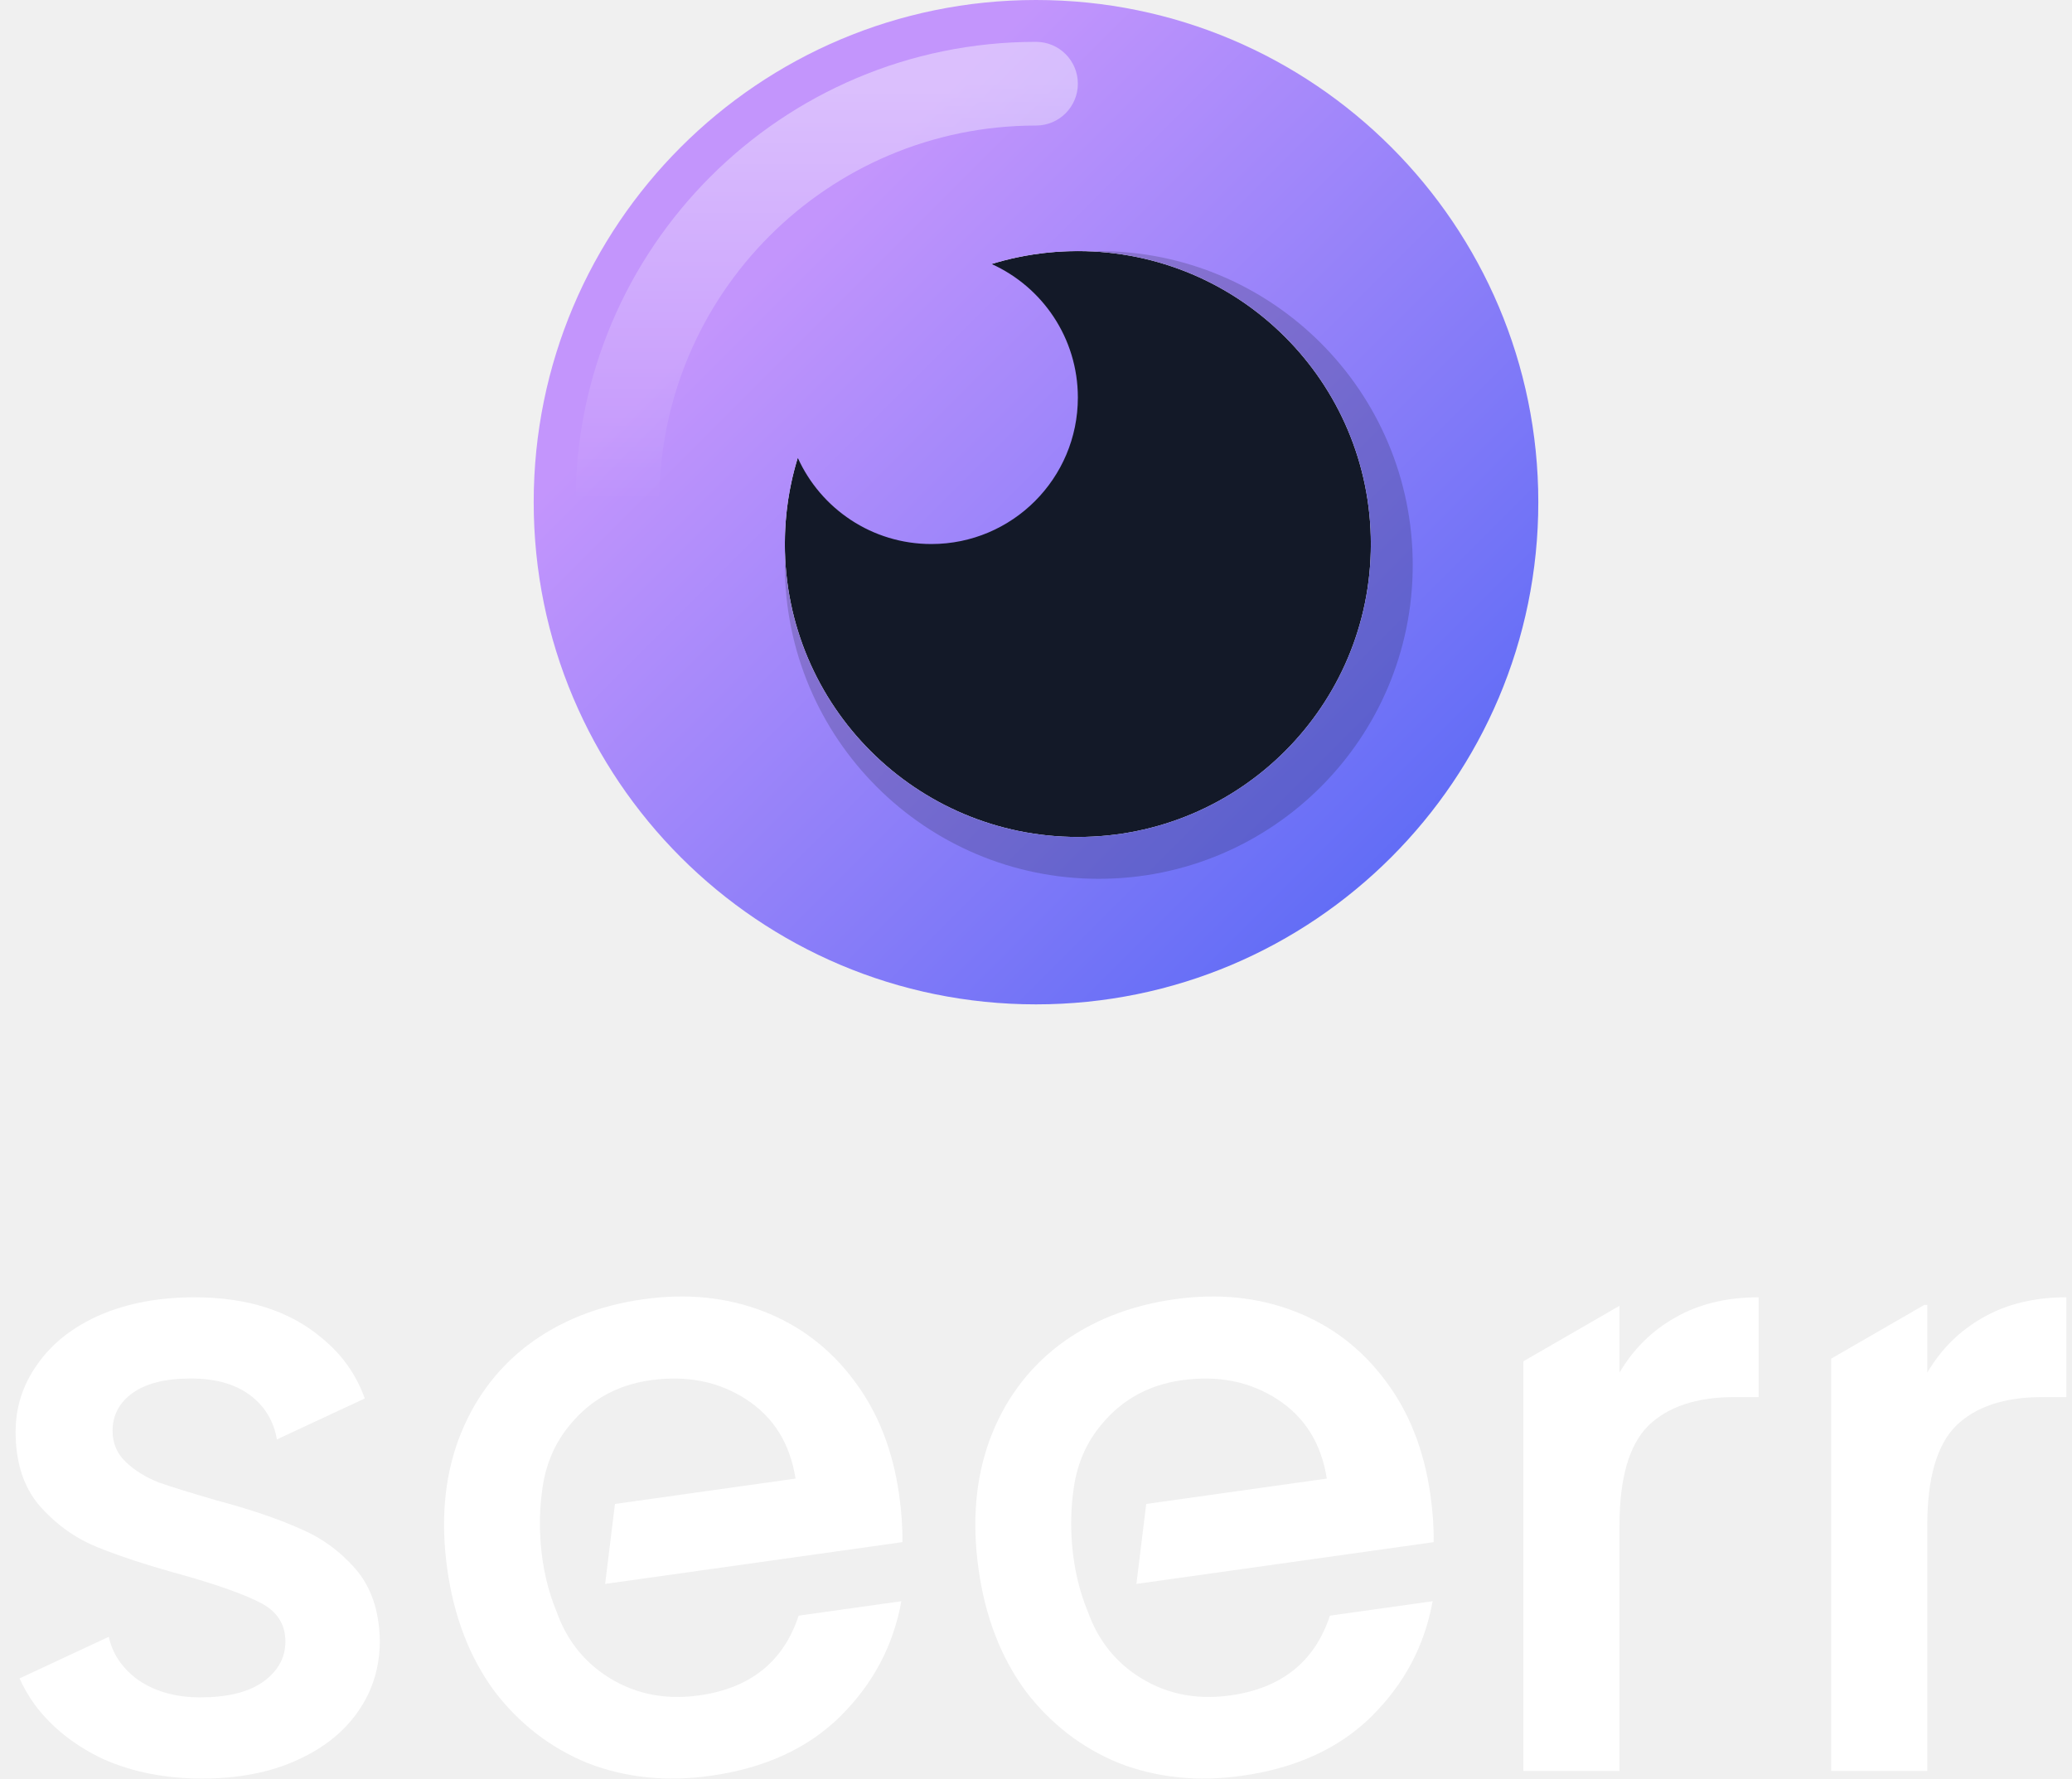
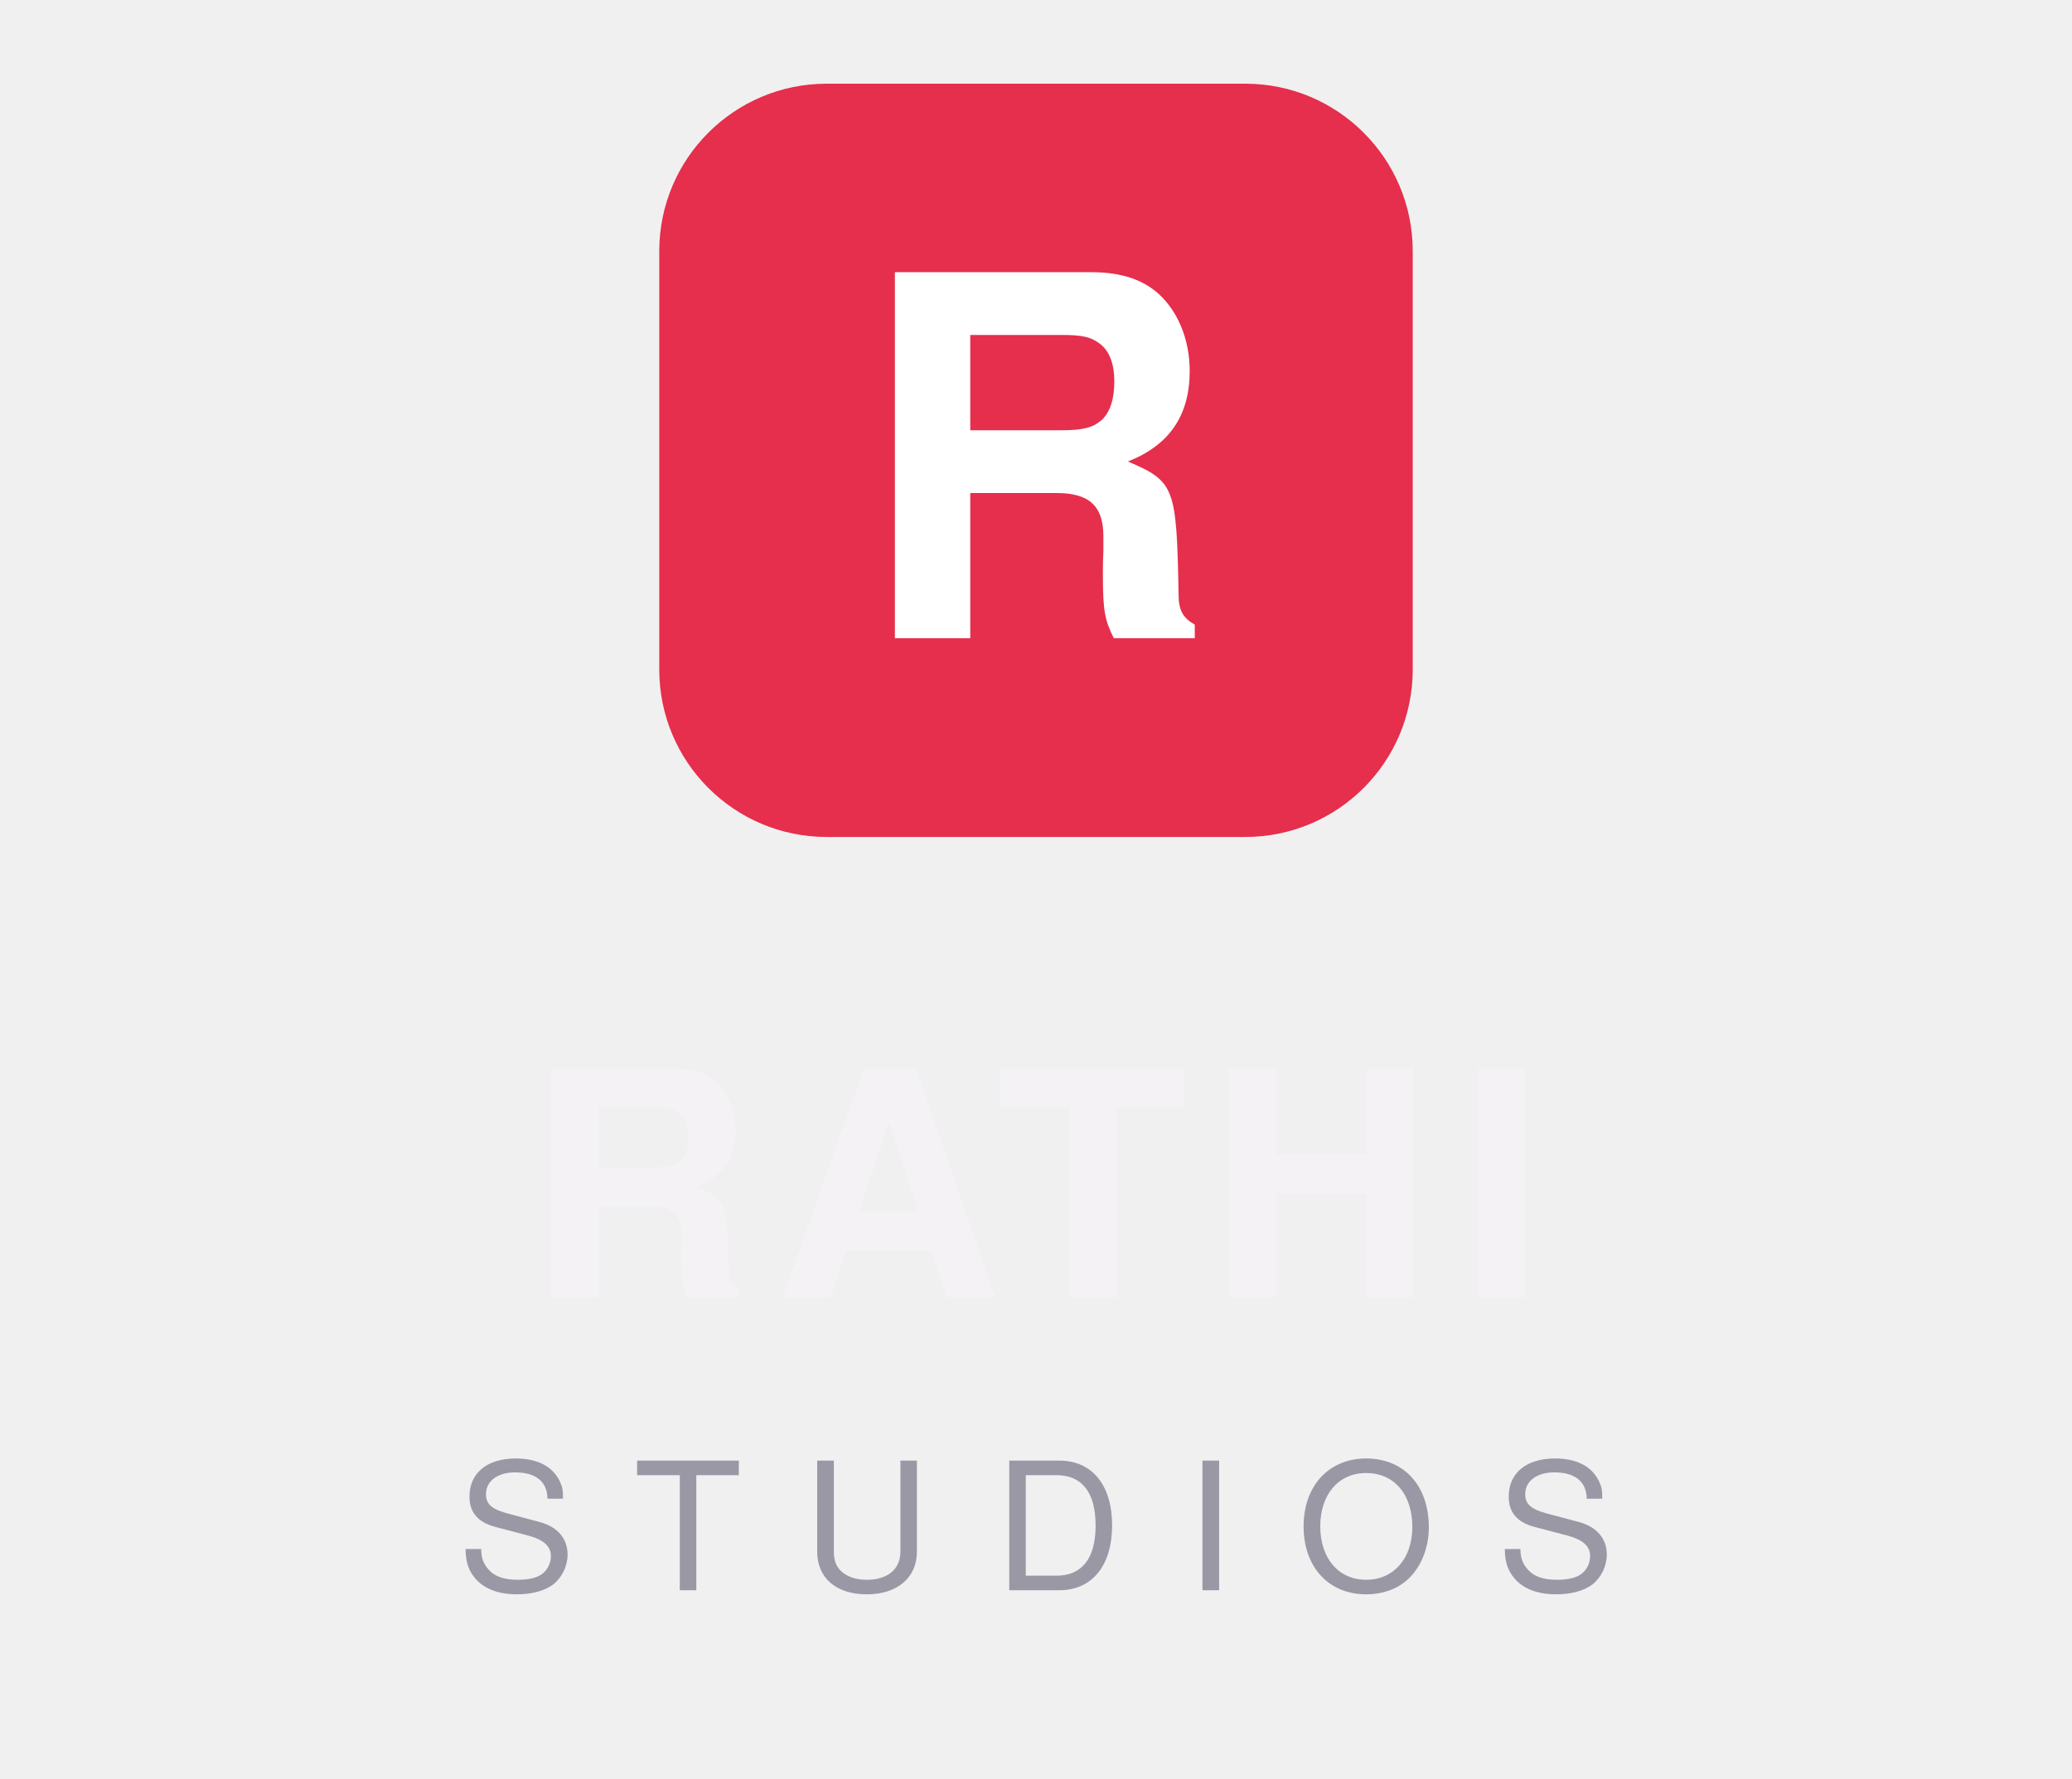
<svg xmlns="http://www.w3.org/2000/svg" width="198" height="170" viewBox="0 0 198 170" fill="none">
-   <circle cx="103" cy="52" r="28" fill="#131928" />
-   <path fill-rule="evenodd" clip-rule="evenodd" d="M99 96C125.51 96 147 74.51 147 48C147 21.49 125.51 0 99 0C72.49 0 51 21.49 51 48C51 74.51 72.49 96 99 96ZM131 52C131 67.464 118.464 80 103 80C87.536 80 75 67.464 75 52C75 49.13 75.432 46.361 76.234 43.755C78.429 48.617 83.319 52 89 52C96.732 52 103 45.732 103 38C103 32.319 99.617 27.429 94.755 25.234C97.362 24.432 100.13 24 103 24C118.464 24 131 36.536 131 52Z" fill="url(#paint0_linear_311_206)" />
-   <path opacity="0.2" fill-rule="evenodd" clip-rule="evenodd" d="M131 52C131 67.464 118.464 80 103 80C87.864 80 75.533 67.99 75.017 52.979C75.006 53.318 75 53.658 75 54C75 70.569 88.431 84 105 84C121.569 84 135 70.569 135 54C135 37.431 121.569 24 105 24C104.66 24 104.321 24.006 103.983 24.017C118.992 24.535 131 36.865 131 52Z" fill="#131928" />
-   <path fill-rule="evenodd" clip-rule="evenodd" d="M99 12C79.118 12 63 28.118 63 48C63 50.209 61.209 52 59 52C56.791 52 55 50.209 55 48C55 23.7 74.7 4 99 4C101.209 4 103 5.791 103 8C103 10.209 101.209 12 99 12Z" fill="url(#paint1_linear_311_206)" />
-   <path fill-rule="evenodd" clip-rule="evenodd" d="M174.984 129.867V169.272H184.169V145.828C184.169 141.301 185.082 138.121 186.909 136.288C188.789 134.456 191.528 133.54 195.127 133.54H197.463V124C194.402 124 191.743 124.647 189.487 125.94C187.285 127.18 185.512 128.931 184.169 131.195V124.728H183.886L174.984 129.867Z" fill="white" />
-   <path fill-rule="evenodd" clip-rule="evenodd" d="M145.573 130.117V169.272H154.758V145.828C154.758 141.301 155.671 138.121 157.498 136.288C159.377 134.456 162.117 133.54 165.716 133.54H168.052V124C164.99 124 162.332 124.647 160.076 125.94C157.874 127.18 156.101 128.931 154.758 131.195V124.814L145.573 130.117Z" fill="white" />
-   <path fill-rule="evenodd" clip-rule="evenodd" d="M136.689 142.875C136.922 144.529 137.026 146.039 137 147.403L108.595 151.395L109.533 143.752L126.79 141.327C126.264 137.972 124.689 135.445 122.063 133.746C119.438 132.047 116.396 131.44 112.939 131.926C109.801 132.367 107.257 133.759 105.308 136.101C103.756 137.917 102.837 140.106 102.55 142.669C102.192 145.346 102.195 149.861 103.977 154.106C104.886 156.629 106.398 158.614 108.513 160.06C111.153 161.866 114.176 162.53 117.58 162.051C122.473 161.364 125.642 158.823 127.085 154.429L136.899 153.05C136.139 157.293 134.188 160.969 131.045 164.078C127.948 167.125 123.819 169.012 118.66 169.737C114.458 170.327 110.55 169.924 106.936 168.527C103.369 167.069 100.387 164.767 97.992 161.62C95.643 158.413 94.15 154.541 93.512 150.004C92.875 145.468 93.22 141.365 94.549 137.695C95.923 133.964 98.127 130.933 101.163 128.601C104.251 126.262 107.949 124.79 112.258 124.185C116.407 123.601 120.231 123.989 123.731 125.348C127.23 126.706 130.117 128.913 132.39 131.968C134.656 134.97 136.089 138.605 136.689 142.875Z" fill="white" />
-   <path fill-rule="evenodd" clip-rule="evenodd" d="M85.921 142.875C86.154 144.529 86.257 146.039 86.232 147.403L57.827 151.395L58.765 143.752L76.022 141.327C75.496 137.972 73.921 135.445 71.295 133.746C68.67 132.047 65.628 131.44 62.171 131.926C59.033 132.367 56.489 133.759 54.54 136.101C52.988 137.917 52.069 140.106 51.782 142.669C51.424 145.345 51.427 149.861 53.209 154.106C54.118 156.629 55.63 158.614 57.745 160.06C60.385 161.866 63.407 162.53 66.812 162.051C71.705 161.364 74.874 158.823 76.317 154.429L86.131 153.05C85.371 157.293 83.42 160.969 80.277 164.078C77.18 167.125 73.051 169.012 67.892 169.737C63.69 170.327 59.782 169.924 56.168 168.527C52.601 167.069 49.619 164.767 47.224 161.62C44.875 158.413 43.382 154.541 42.744 150.004C42.107 145.468 42.452 141.365 43.78 137.695C45.155 133.964 47.359 130.933 50.395 128.601C53.483 126.262 57.181 124.79 61.49 124.185C65.639 123.601 69.463 123.989 72.963 125.348C76.462 126.706 79.349 128.913 81.622 131.968C83.888 134.97 85.321 138.605 85.921 142.875Z" fill="white" />
-   <path fill-rule="evenodd" clip-rule="evenodd" d="M19.297 170C15.806 170 12.664 169.38 9.87 168.141C7.131 166.847 4.956 165.122 3.344 162.967C2.751 162.153 2.26 161.307 1.87 160.427L10.397 156.451C10.721 157.974 11.566 159.283 12.932 160.38C14.597 161.619 16.665 162.239 19.136 162.239C21.714 162.239 23.701 161.754 25.098 160.784C26.548 159.76 27.273 158.466 27.273 156.903C27.273 155.233 26.468 153.993 24.856 153.185C23.299 152.376 20.801 151.487 17.363 150.517C14.033 149.6 11.321 148.711 9.226 147.849C7.131 146.987 5.305 145.666 3.747 143.888C2.243 142.109 1.491 139.764 1.491 136.854C1.491 134.483 2.189 132.327 3.586 130.387C4.983 128.393 6.97 126.83 9.548 125.698C12.18 124.566 15.188 124 18.572 124C23.621 124 27.676 125.293 30.738 127.88C32.667 129.449 34.04 131.379 34.857 133.67L26.459 137.586C26.177 135.927 25.402 134.578 24.131 133.54C22.681 132.354 20.72 131.761 18.25 131.761C15.833 131.761 13.979 132.219 12.69 133.135C11.401 134.052 10.757 135.264 10.757 136.773C10.757 137.959 11.186 138.956 12.046 139.765C12.905 140.573 13.953 141.22 15.188 141.705C16.423 142.136 18.25 142.702 20.667 143.402C23.89 144.265 26.521 145.154 28.562 146.07C30.657 146.933 32.457 148.226 33.961 149.951C35.465 151.675 36.243 153.966 36.297 156.822C36.297 159.356 35.599 161.619 34.202 163.613C32.806 165.608 30.819 167.17 28.24 168.302C25.716 169.434 22.735 170 19.297 170Z" fill="white" />
-   <defs>
-     <linearGradient id="paint0_linear_311_206" x1="99" y1="-2.07126e-06" x2="168.5" y2="69.5" gradientUnits="userSpaceOnUse">
-       <stop stop-color="#C395FC" />
-       <stop offset="1" stop-color="#4F65F5" />
-     </linearGradient>
-     <linearGradient id="paint1_linear_311_206" x1="79" y1="8" x2="79" y2="48" gradientUnits="userSpaceOnUse">
-       <stop stop-color="white" stop-opacity="0.4" />
-       <stop offset="1" stop-color="white" stop-opacity="0" />
-     </linearGradient>
-   </defs>
+   <rect x="63" y="8" width="72" height="72" rx="16" fill="#e62e4d" />
+   <text x="99" y="61" text-anchor="middle" font-family="'Archivo', 'Helvetica Neue', Helvetica, Arial, sans-serif" font-size="48" font-weight="800" fill="#ffffff">R</text>
+   <text x="99" y="124" text-anchor="middle" font-family="'Archivo', 'Helvetica Neue', Helvetica, Arial, sans-serif" font-size="30" font-weight="800" letter-spacing="2" fill="#f4f2f5">RATHI</text>
+   <text x="99" y="152" text-anchor="middle" font-family="'Archivo', 'Helvetica Neue', Helvetica, Arial, sans-serif" font-size="17" font-weight="300" letter-spacing="6" fill="#9b98a5">STUDIOS</text>
</svg>
